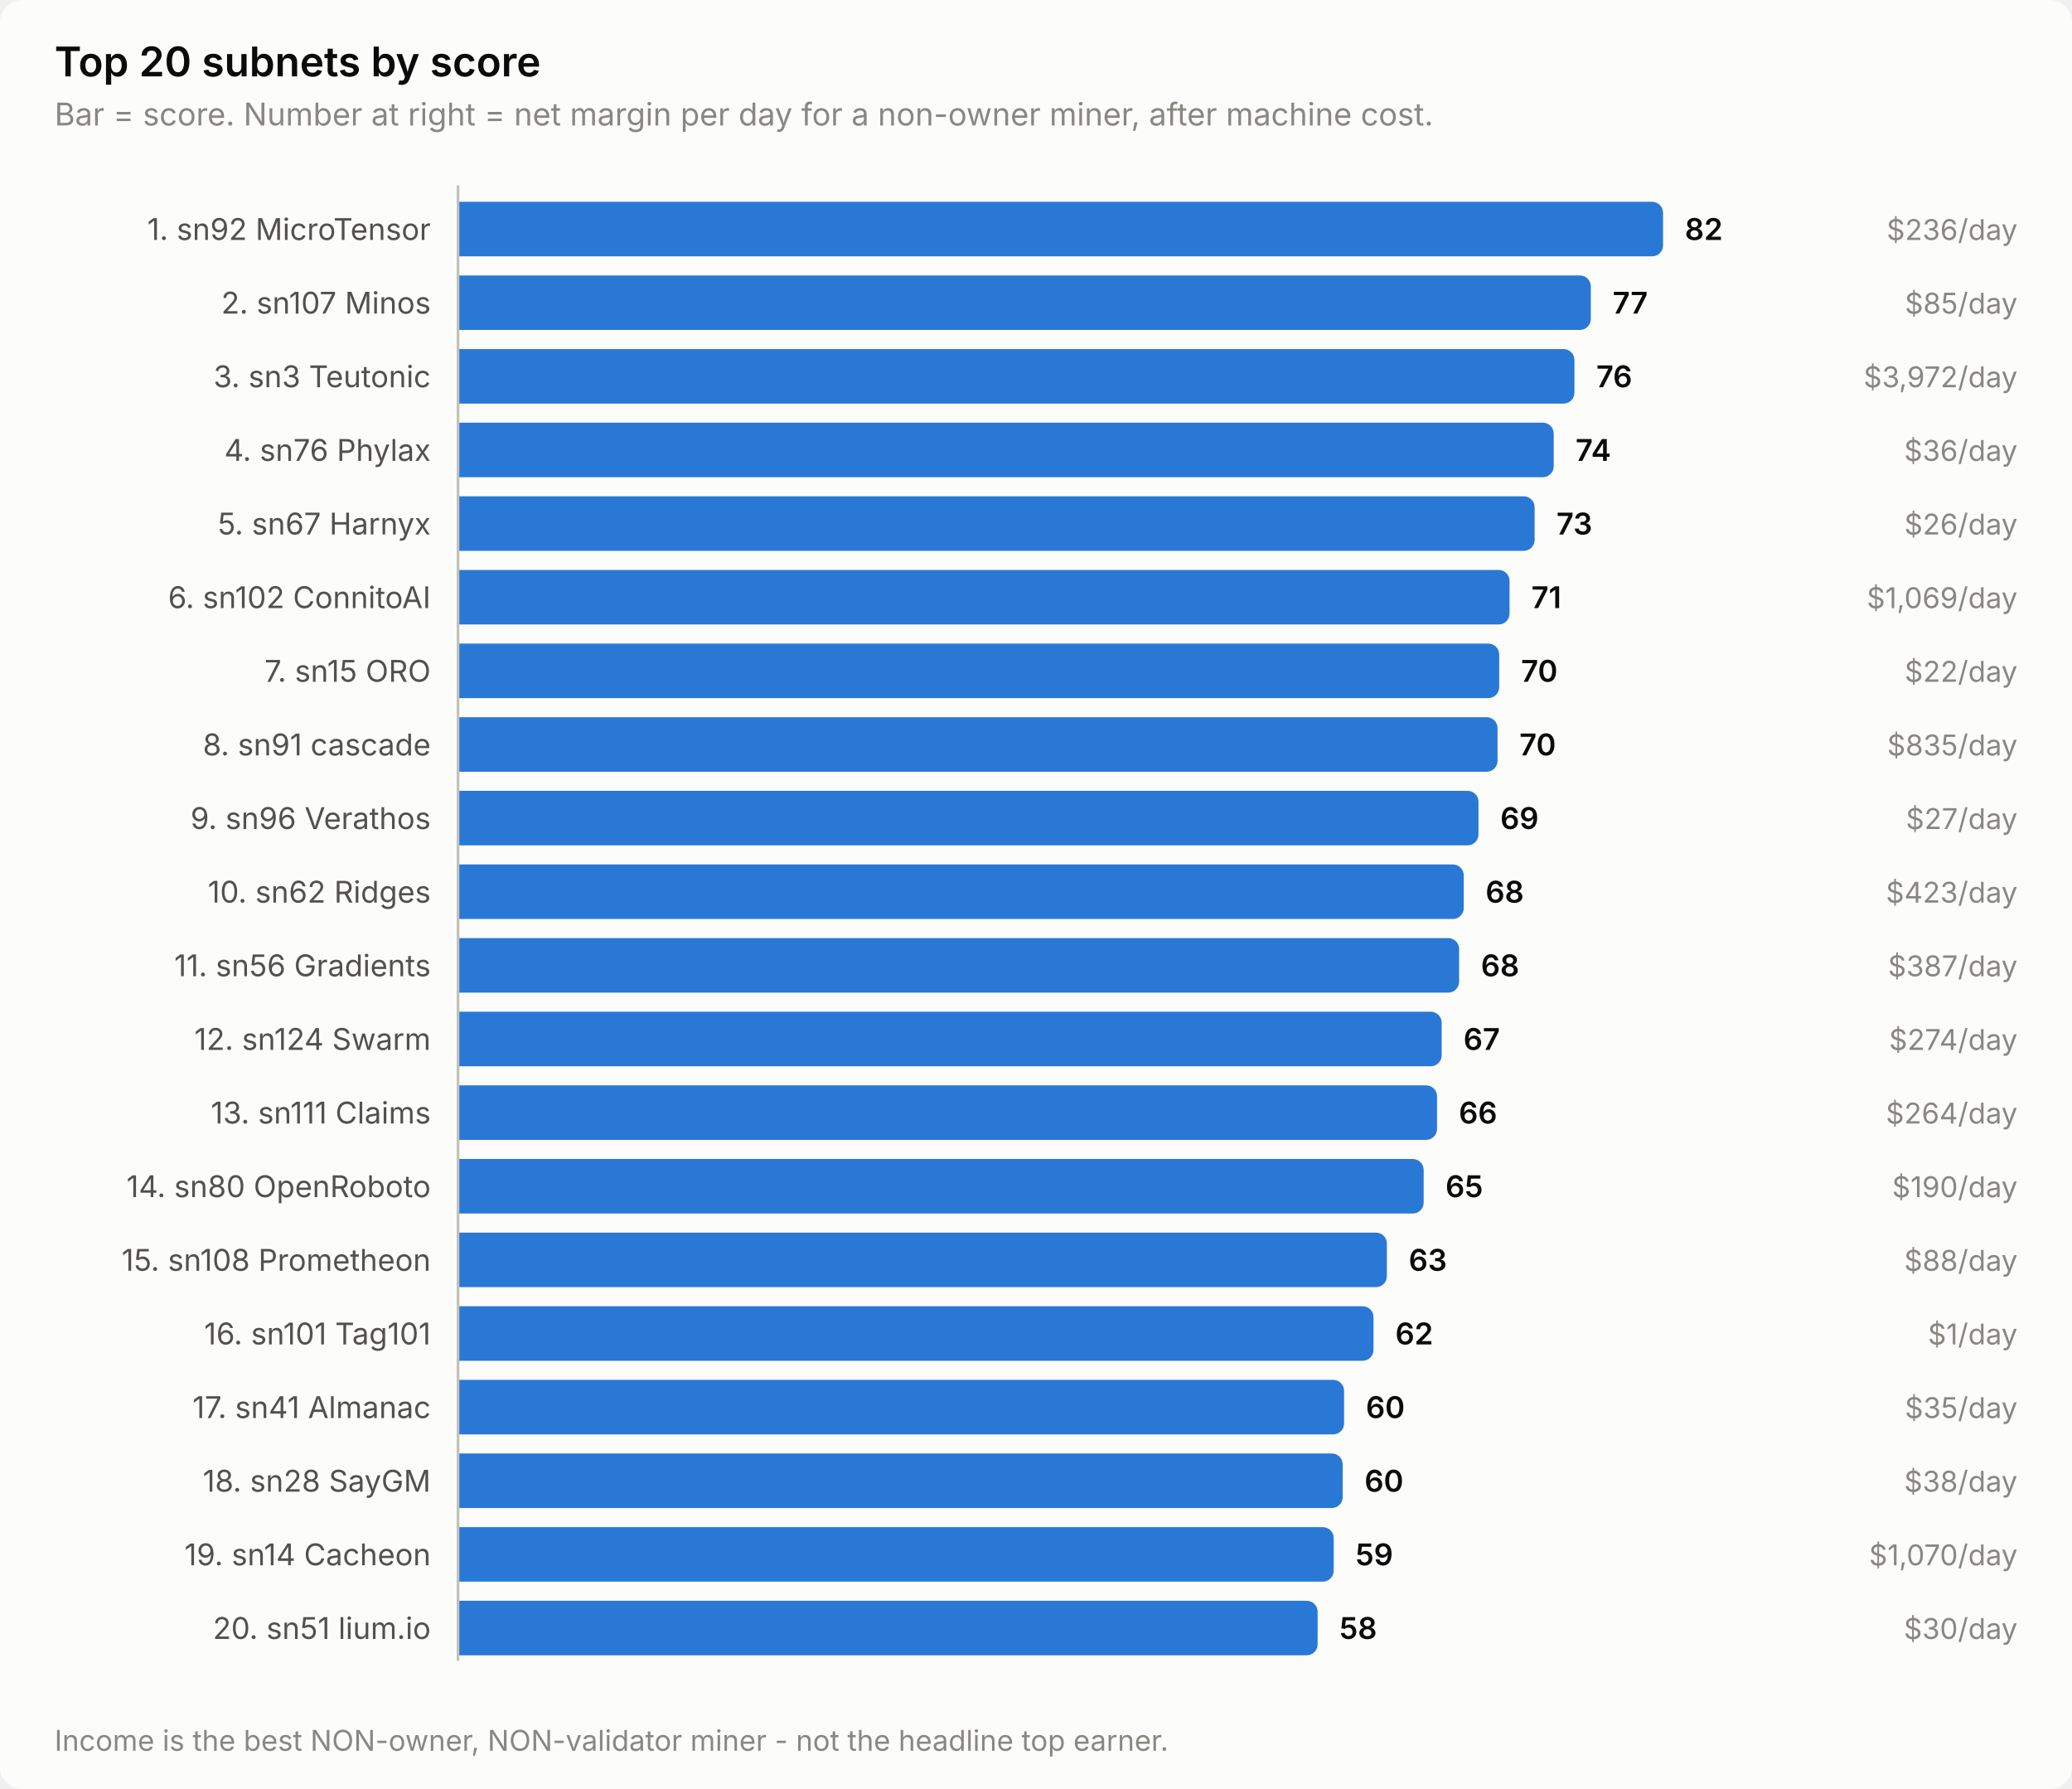
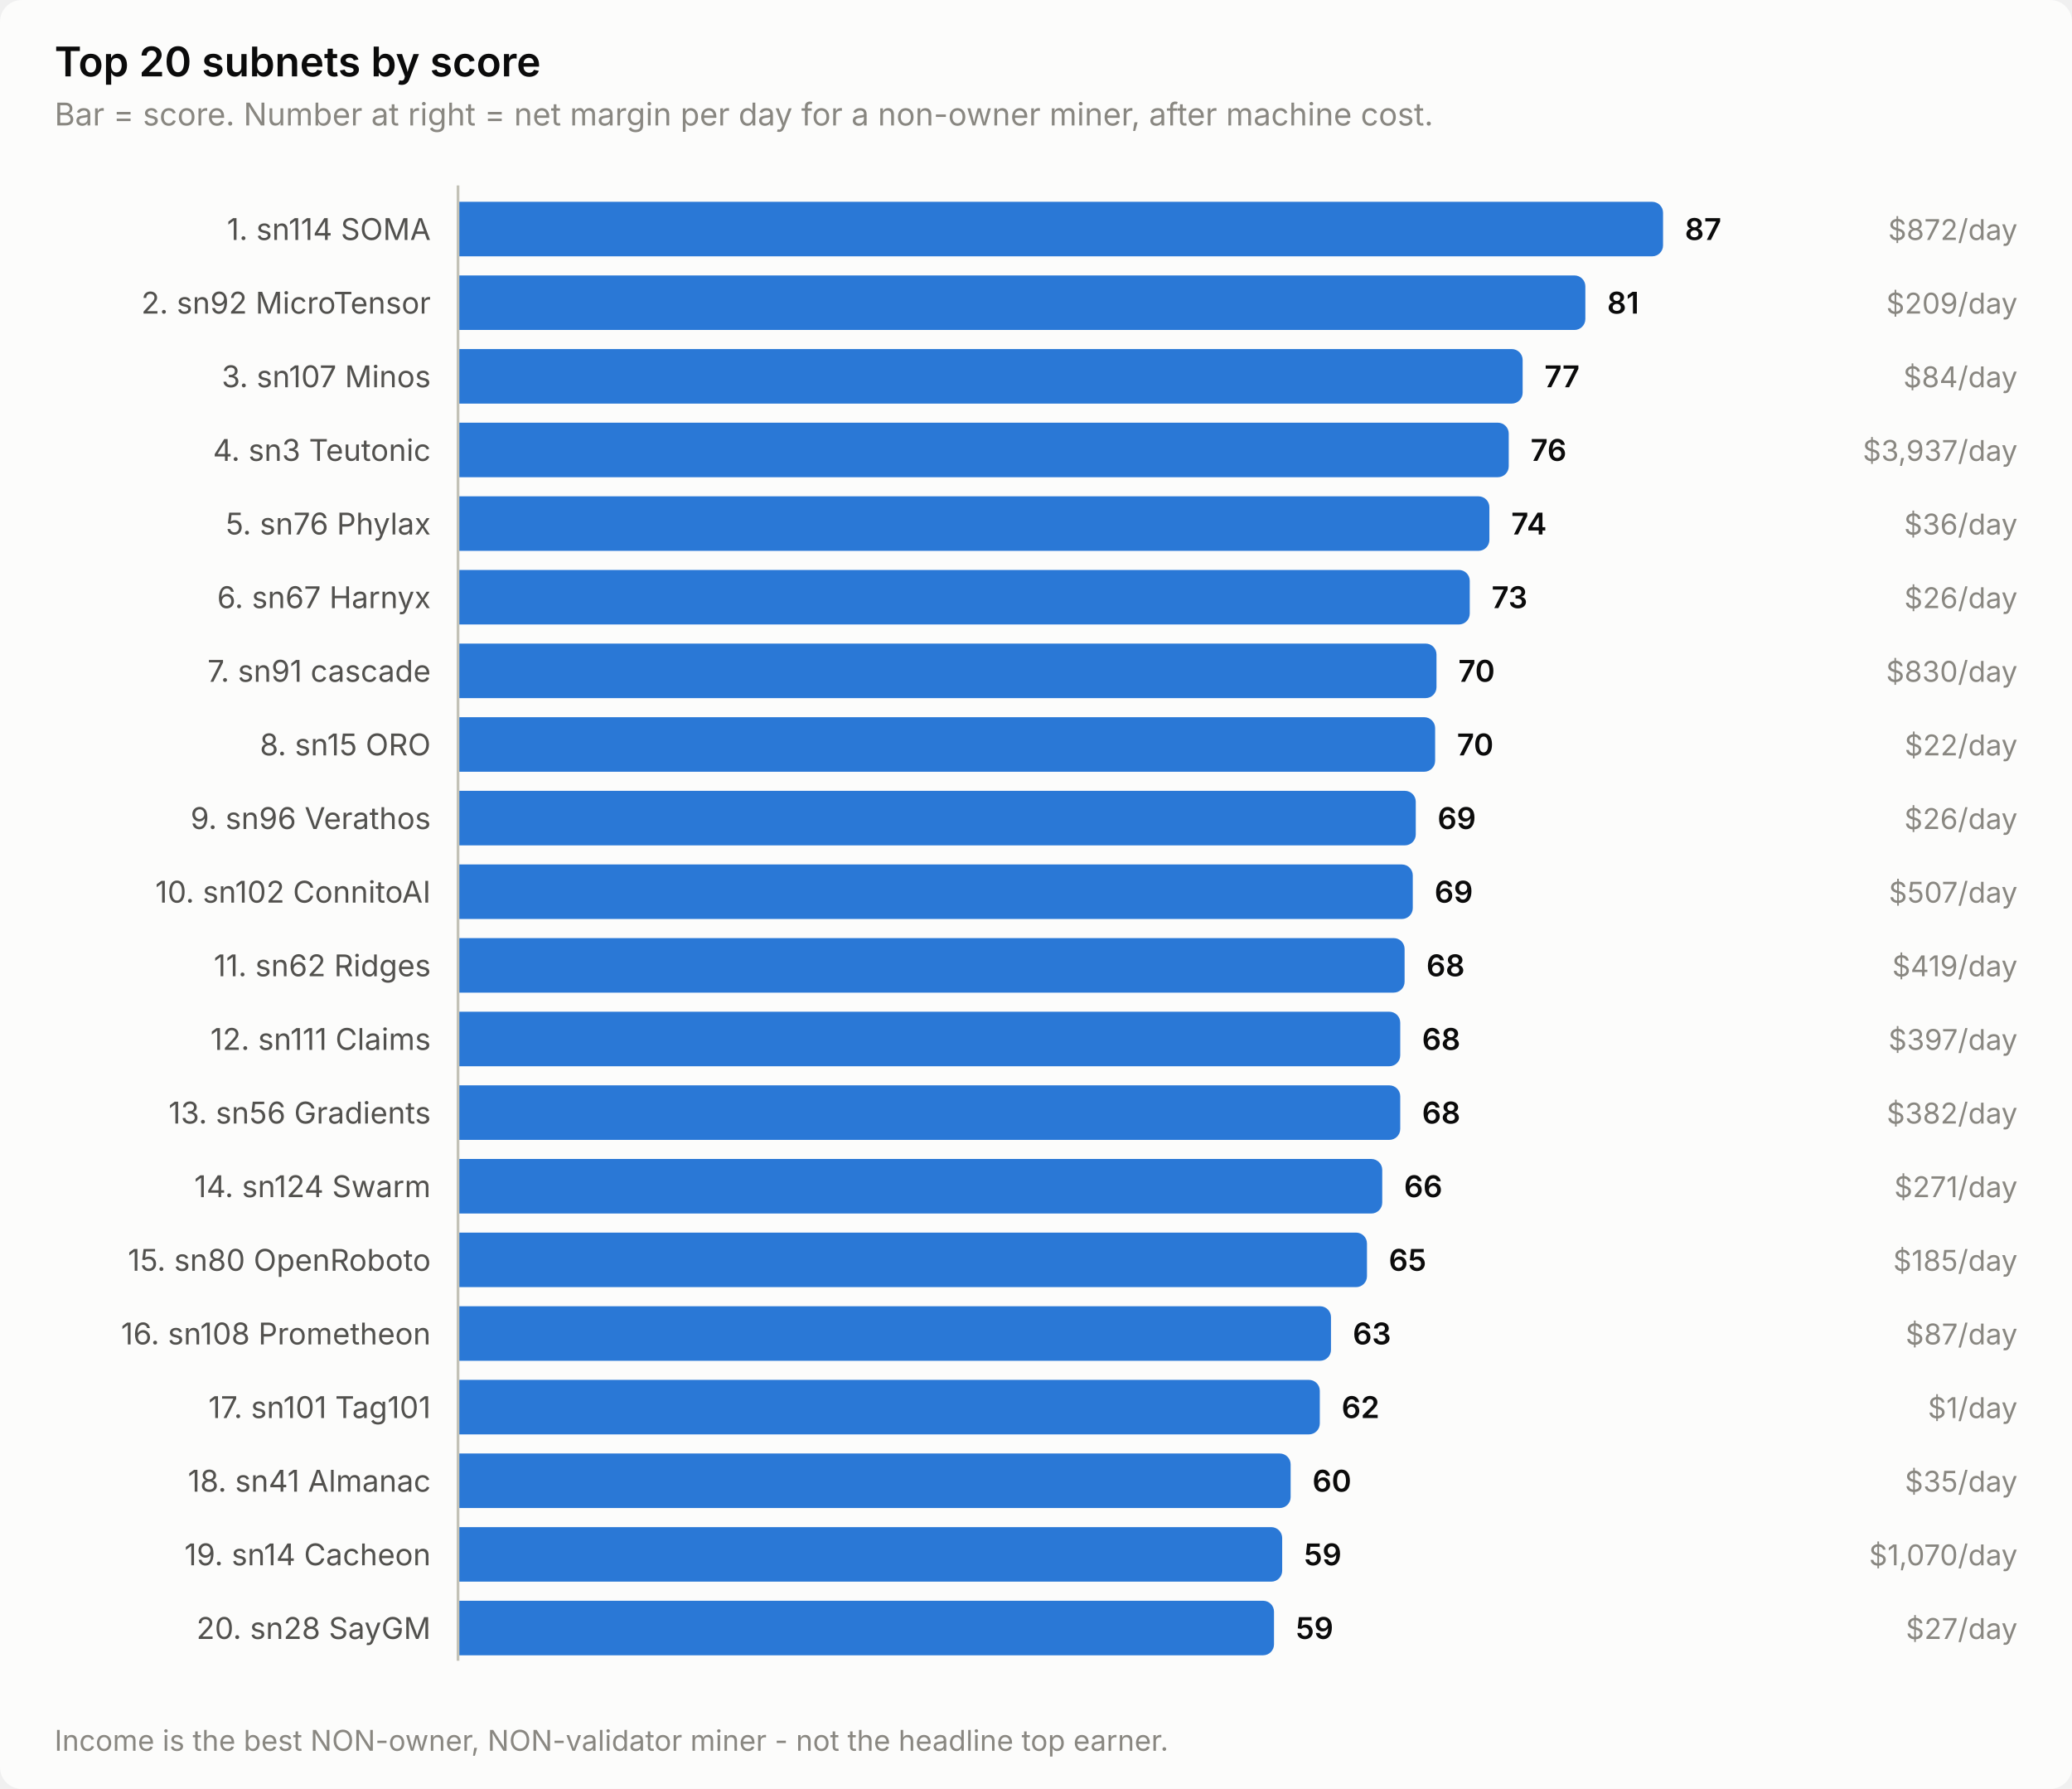
<svg xmlns="http://www.w3.org/2000/svg" width="760" height="656" viewBox="0 0 760 656" role="img" aria-label="Top 20 subnets by score">
  <style>
    text { font-family: system-ui, -apple-system, 'Segoe UI', sans-serif; }
    .t-title { font-size: 15px; font-weight: 600; }
    .t-sub { font-size: 11.5px; }
    .t-lab { font-size: 11px; }
    .t-val { font-size: 11px; font-weight: 600; font-variant-numeric: tabular-nums; }
    .t-tick { font-size: 10.5px; font-variant-numeric: tabular-nums; }

    .surface { fill: #fcfcfb; }
    .ink { fill: #0b0b0b; }
    .ink2 { fill: #52514e; }
    .muted { fill: #898781; }
    .grid { stroke: #e1e0d9; }
    .axis { stroke: #c3c2b7; }
    .accent { fill: #2a78d6; }
    .critical { fill: #d03b3b; }
    .deemph { fill: #d8d7d0; }

    @media (prefers-color-scheme: dark) {
      .surface { fill: #1a1a19; }
      .ink { fill: #ffffff; }
      .ink2 { fill: #c3c2b7; }
      .muted { fill: #898781; }
      .grid { stroke: #2c2c2a; }
      .axis { stroke: #383835; }
      .accent { fill: #3987e5; }
      .deemph { fill: #3a3a37; }
    }
</style>
  <rect class="surface" width="760" height="656" rx="8" />
  <text class="ink t-title" x="20" y="28">Top 20 subnets by score</text>
  <text class="muted t-sub" x="20" y="46">Bar = score. Number at right = net margin per day for a non-owner miner, after machine cost.</text>
-   <text class="ink2 t-lab" x="158" y="88" text-anchor="end">1. sn92 MicroTensor</text>
+   <text class="ink2 t-lab" x="158" y="88" text-anchor="end">1. sn114 SOMA</text>
  <path class="accent" d="M168.0,74.0 H606.0 a4.0,4.0 0 0 1 4.0,4.0 V90.0 a4.0,4.0 0 0 1 -4.0,4.0 H168.0 Z" />
-   <text class="ink t-val" x="618.0" y="88">82</text>
-   <text class="muted t-tick" x="740" y="88" text-anchor="end">$236/day</text>
-   <text class="ink2 t-lab" x="158" y="115" text-anchor="end">2. sn107 Minos</text>
-   <path class="accent" d="M168.0,101.0 H579.5 a4.0,4.0 0 0 1 4.0,4.0 V117.0 a4.0,4.0 0 0 1 -4.0,4.0 H168.0 Z" />
-   <text class="ink t-val" x="591.5" y="115">77</text>
-   <text class="muted t-tick" x="740" y="115" text-anchor="end">$85/day</text>
-   <text class="ink2 t-lab" x="158" y="142" text-anchor="end">3. sn3 Teutonic</text>
-   <path class="accent" d="M168.0,128.0 H573.5 a4.0,4.0 0 0 1 4.0,4.0 V144.0 a4.0,4.0 0 0 1 -4.0,4.0 H168.0 Z" />
-   <text class="ink t-val" x="585.5" y="142">76</text>
-   <text class="muted t-tick" x="740" y="142" text-anchor="end">$3,972/day</text>
-   <text class="ink2 t-lab" x="158" y="169" text-anchor="end">4. sn76 Phylax</text>
-   <path class="accent" d="M168.0,155.0 H565.9 a4.0,4.0 0 0 1 4.0,4.0 V171.0 a4.0,4.0 0 0 1 -4.0,4.0 H168.0 Z" />
-   <text class="ink t-val" x="577.9" y="169">74</text>
-   <text class="muted t-tick" x="740" y="169" text-anchor="end">$36/day</text>
-   <text class="ink2 t-lab" x="158" y="196" text-anchor="end">5. sn67 Harnyx</text>
-   <path class="accent" d="M168.0,182.0 H558.9 a4.0,4.0 0 0 1 4.0,4.0 V198.0 a4.0,4.0 0 0 1 -4.0,4.0 H168.0 Z" />
-   <text class="ink t-val" x="570.9" y="196">73</text>
-   <text class="muted t-tick" x="740" y="196" text-anchor="end">$26/day</text>
-   <text class="ink2 t-lab" x="158" y="223" text-anchor="end">6. sn102 ConnitoAI</text>
-   <path class="accent" d="M168.0,209.0 H549.7 a4.0,4.0 0 0 1 4.0,4.0 V225.0 a4.0,4.0 0 0 1 -4.0,4.0 H168.0 Z" />
-   <text class="ink t-val" x="561.7" y="223">71</text>
-   <text class="muted t-tick" x="740" y="223" text-anchor="end">$1,069/day</text>
-   <text class="ink2 t-lab" x="158" y="250" text-anchor="end">7. sn15 ORO</text>
-   <path class="accent" d="M168.0,236.0 H545.9 a4.0,4.0 0 0 1 4.0,4.0 V252.0 a4.0,4.0 0 0 1 -4.0,4.0 H168.0 Z" />
-   <text class="ink t-val" x="557.9" y="250">70</text>
-   <text class="muted t-tick" x="740" y="250" text-anchor="end">$22/day</text>
-   <text class="ink2 t-lab" x="158" y="277" text-anchor="end">8. sn91 cascade</text>
-   <path class="accent" d="M168.0,263.0 H545.3 a4.0,4.0 0 0 1 4.0,4.0 V279.0 a4.0,4.0 0 0 1 -4.0,4.0 H168.0 Z" />
-   <text class="ink t-val" x="557.3" y="277">70</text>
-   <text class="muted t-tick" x="740" y="277" text-anchor="end">$835/day</text>
+   <text class="ink t-val" x="618.0" y="88">87</text>
+   <text class="muted t-tick" x="740" y="88" text-anchor="end">$872/day</text>
+   <text class="ink2 t-lab" x="158" y="115" text-anchor="end">2. sn92 MicroTensor</text>
+   <path class="accent" d="M168.0,101.0 H577.5 a4.0,4.0 0 0 1 4.0,4.0 V117.0 a4.0,4.0 0 0 1 -4.0,4.0 H168.0 Z" />
+   <text class="ink t-val" x="589.5" y="115">81</text>
+   <text class="muted t-tick" x="740" y="115" text-anchor="end">$209/day</text>
+   <text class="ink2 t-lab" x="158" y="142" text-anchor="end">3. sn107 Minos</text>
+   <path class="accent" d="M168.0,128.0 H554.5 a4.0,4.0 0 0 1 4.0,4.0 V144.0 a4.0,4.0 0 0 1 -4.0,4.0 H168.0 Z" />
+   <text class="ink t-val" x="566.5" y="142">77</text>
+   <text class="muted t-tick" x="740" y="142" text-anchor="end">$84/day</text>
+   <text class="ink2 t-lab" x="158" y="169" text-anchor="end">4. sn3 Teutonic</text>
+   <path class="accent" d="M168.0,155.0 H549.4 a4.0,4.0 0 0 1 4.0,4.0 V171.0 a4.0,4.0 0 0 1 -4.0,4.0 H168.0 Z" />
+   <text class="ink t-val" x="561.4" y="169">76</text>
+   <text class="muted t-tick" x="740" y="169" text-anchor="end">$3,937/day</text>
+   <text class="ink2 t-lab" x="158" y="196" text-anchor="end">5. sn76 Phylax</text>
+   <path class="accent" d="M168.0,182.0 H542.3 a4.0,4.0 0 0 1 4.0,4.0 V198.0 a4.0,4.0 0 0 1 -4.0,4.0 H168.0 Z" />
+   <text class="ink t-val" x="554.3" y="196">74</text>
+   <text class="muted t-tick" x="740" y="196" text-anchor="end">$36/day</text>
+   <text class="ink2 t-lab" x="158" y="223" text-anchor="end">6. sn67 Harnyx</text>
+   <path class="accent" d="M168.0,209.0 H535.1 a4.0,4.0 0 0 1 4.0,4.0 V225.0 a4.0,4.0 0 0 1 -4.0,4.0 H168.0 Z" />
+   <text class="ink t-val" x="547.1" y="223">73</text>
+   <text class="muted t-tick" x="740" y="223" text-anchor="end">$26/day</text>
+   <text class="ink2 t-lab" x="158" y="250" text-anchor="end">7. sn91 cascade</text>
+   <path class="accent" d="M168.0,236.0 H522.9 a4.0,4.0 0 0 1 4.0,4.0 V252.0 a4.0,4.0 0 0 1 -4.0,4.0 H168.0 Z" />
+   <text class="ink t-val" x="534.9" y="250">70</text>
+   <text class="muted t-tick" x="740" y="250" text-anchor="end">$830/day</text>
+   <text class="ink2 t-lab" x="158" y="277" text-anchor="end">8. sn15 ORO</text>
+   <path class="accent" d="M168.0,263.0 H522.4 a4.0,4.0 0 0 1 4.0,4.0 V279.0 a4.0,4.0 0 0 1 -4.0,4.0 H168.0 Z" />
+   <text class="ink t-val" x="534.4" y="277">70</text>
+   <text class="muted t-tick" x="740" y="277" text-anchor="end">$22/day</text>
  <text class="ink2 t-lab" x="158" y="304" text-anchor="end">9. sn96 Verathos</text>
-   <path class="accent" d="M168.0,290.0 H538.3 a4.0,4.0 0 0 1 4.0,4.0 V306.0 a4.0,4.0 0 0 1 -4.0,4.0 H168.0 Z" />
-   <text class="ink t-val" x="550.3" y="304">69</text>
-   <text class="muted t-tick" x="740" y="304" text-anchor="end">$27/day</text>
-   <text class="ink2 t-lab" x="158" y="331" text-anchor="end">10. sn62 Ridges</text>
-   <path class="accent" d="M168.0,317.0 H532.9 a4.0,4.0 0 0 1 4.0,4.0 V333.0 a4.0,4.0 0 0 1 -4.0,4.0 H168.0 Z" />
-   <text class="ink t-val" x="544.9" y="331">68</text>
-   <text class="muted t-tick" x="740" y="331" text-anchor="end">$423/day</text>
-   <text class="ink2 t-lab" x="158" y="358" text-anchor="end">11. sn56 Gradients</text>
-   <path class="accent" d="M168.0,344.0 H531.2 a4.0,4.0 0 0 1 4.0,4.0 V360.0 a4.0,4.0 0 0 1 -4.0,4.0 H168.0 Z" />
-   <text class="ink t-val" x="543.2" y="358">68</text>
-   <text class="muted t-tick" x="740" y="358" text-anchor="end">$387/day</text>
-   <text class="ink2 t-lab" x="158" y="385" text-anchor="end">12. sn124 Swarm</text>
-   <path class="accent" d="M168.0,371.0 H524.8 a4.0,4.0 0 0 1 4.0,4.0 V387.0 a4.0,4.0 0 0 1 -4.0,4.0 H168.0 Z" />
-   <text class="ink t-val" x="536.8" y="385">67</text>
-   <text class="muted t-tick" x="740" y="385" text-anchor="end">$274/day</text>
-   <text class="ink2 t-lab" x="158" y="412" text-anchor="end">13. sn111 Claims</text>
-   <path class="accent" d="M168.0,398.0 H523.1 a4.0,4.0 0 0 1 4.0,4.0 V414.0 a4.0,4.0 0 0 1 -4.0,4.0 H168.0 Z" />
-   <text class="ink t-val" x="535.1" y="412">66</text>
-   <text class="muted t-tick" x="740" y="412" text-anchor="end">$264/day</text>
-   <text class="ink2 t-lab" x="158" y="439" text-anchor="end">14. sn80 OpenRoboto</text>
-   <path class="accent" d="M168.0,425.0 H518.2 a4.0,4.0 0 0 1 4.0,4.0 V441.0 a4.0,4.0 0 0 1 -4.0,4.0 H168.0 Z" />
-   <text class="ink t-val" x="530.2" y="439">65</text>
-   <text class="muted t-tick" x="740" y="439" text-anchor="end">$190/day</text>
-   <text class="ink2 t-lab" x="158" y="466" text-anchor="end">15. sn108 Prometheon</text>
-   <path class="accent" d="M168.0,452.0 H504.7 a4.0,4.0 0 0 1 4.0,4.0 V468.0 a4.0,4.0 0 0 1 -4.0,4.0 H168.0 Z" />
-   <text class="ink t-val" x="516.7" y="466">63</text>
-   <text class="muted t-tick" x="740" y="466" text-anchor="end">$88/day</text>
-   <text class="ink2 t-lab" x="158" y="493" text-anchor="end">16. sn101 Tag101</text>
-   <path class="accent" d="M168.0,479.0 H499.8 a4.0,4.0 0 0 1 4.0,4.0 V495.0 a4.0,4.0 0 0 1 -4.0,4.0 H168.0 Z" />
-   <text class="ink t-val" x="511.8" y="493">62</text>
-   <text class="muted t-tick" x="740" y="493" text-anchor="end">$1/day</text>
-   <text class="ink2 t-lab" x="158" y="520" text-anchor="end">17. sn41 Almanac</text>
-   <path class="accent" d="M168.0,506.0 H489.0 a4.0,4.0 0 0 1 4.0,4.0 V522.0 a4.0,4.0 0 0 1 -4.0,4.0 H168.0 Z" />
-   <text class="ink t-val" x="501.0" y="520">60</text>
-   <text class="muted t-tick" x="740" y="520" text-anchor="end">$35/day</text>
-   <text class="ink2 t-lab" x="158" y="547" text-anchor="end">18. sn28 SayGM</text>
-   <path class="accent" d="M168.0,533.0 H488.5 a4.0,4.0 0 0 1 4.0,4.0 V549.0 a4.0,4.0 0 0 1 -4.0,4.0 H168.0 Z" />
-   <text class="ink t-val" x="500.5" y="547">60</text>
-   <text class="muted t-tick" x="740" y="547" text-anchor="end">$38/day</text>
+   <path class="accent" d="M168.0,290.0 H515.3 a4.0,4.0 0 0 1 4.0,4.0 V306.0 a4.0,4.0 0 0 1 -4.0,4.0 H168.0 Z" />
+   <text class="ink t-val" x="527.3" y="304">69</text>
+   <text class="muted t-tick" x="740" y="304" text-anchor="end">$26/day</text>
+   <text class="ink2 t-lab" x="158" y="331" text-anchor="end">10. sn102 ConnitoAI</text>
+   <path class="accent" d="M168.0,317.0 H514.2 a4.0,4.0 0 0 1 4.0,4.0 V333.0 a4.0,4.0 0 0 1 -4.0,4.0 H168.0 Z" />
+   <text class="ink t-val" x="526.2" y="331">69</text>
+   <text class="muted t-tick" x="740" y="331" text-anchor="end">$507/day</text>
+   <text class="ink2 t-lab" x="158" y="358" text-anchor="end">11. sn62 Ridges</text>
+   <path class="accent" d="M168.0,344.0 H511.2 a4.0,4.0 0 0 1 4.0,4.0 V360.0 a4.0,4.0 0 0 1 -4.0,4.0 H168.0 Z" />
+   <text class="ink t-val" x="523.2" y="358">68</text>
+   <text class="muted t-tick" x="740" y="358" text-anchor="end">$419/day</text>
+   <text class="ink2 t-lab" x="158" y="385" text-anchor="end">12. sn111 Claims</text>
+   <path class="accent" d="M168.0,371.0 H509.6 a4.0,4.0 0 0 1 4.0,4.0 V387.0 a4.0,4.0 0 0 1 -4.0,4.0 H168.0 Z" />
+   <text class="ink t-val" x="521.6" y="385">68</text>
+   <text class="muted t-tick" x="740" y="385" text-anchor="end">$397/day</text>
+   <text class="ink2 t-lab" x="158" y="412" text-anchor="end">13. sn56 Gradients</text>
+   <path class="accent" d="M168.0,398.0 H509.6 a4.0,4.0 0 0 1 4.0,4.0 V414.0 a4.0,4.0 0 0 1 -4.0,4.0 H168.0 Z" />
+   <text class="ink t-val" x="521.6" y="412">68</text>
+   <text class="muted t-tick" x="740" y="412" text-anchor="end">$382/day</text>
+   <text class="ink2 t-lab" x="158" y="439" text-anchor="end">14. sn124 Swarm</text>
+   <path class="accent" d="M168.0,425.0 H503.0 a4.0,4.0 0 0 1 4.0,4.0 V441.0 a4.0,4.0 0 0 1 -4.0,4.0 H168.0 Z" />
+   <text class="ink t-val" x="515.0" y="439">66</text>
+   <text class="muted t-tick" x="740" y="439" text-anchor="end">$271/day</text>
+   <text class="ink2 t-lab" x="158" y="466" text-anchor="end">15. sn80 OpenRoboto</text>
+   <path class="accent" d="M168.0,452.0 H497.4 a4.0,4.0 0 0 1 4.0,4.0 V468.0 a4.0,4.0 0 0 1 -4.0,4.0 H168.0 Z" />
+   <text class="ink t-val" x="509.4" y="466">65</text>
+   <text class="muted t-tick" x="740" y="466" text-anchor="end">$185/day</text>
+   <text class="ink2 t-lab" x="158" y="493" text-anchor="end">16. sn108 Prometheon</text>
+   <path class="accent" d="M168.0,479.0 H484.2 a4.0,4.0 0 0 1 4.0,4.0 V495.0 a4.0,4.0 0 0 1 -4.0,4.0 H168.0 Z" />
+   <text class="ink t-val" x="496.2" y="493">63</text>
+   <text class="muted t-tick" x="740" y="493" text-anchor="end">$87/day</text>
+   <text class="ink2 t-lab" x="158" y="520" text-anchor="end">17. sn101 Tag101</text>
+   <path class="accent" d="M168.0,506.0 H480.1 a4.0,4.0 0 0 1 4.0,4.0 V522.0 a4.0,4.0 0 0 1 -4.0,4.0 H168.0 Z" />
+   <text class="ink t-val" x="492.1" y="520">62</text>
+   <text class="muted t-tick" x="740" y="520" text-anchor="end">$1/day</text>
+   <text class="ink2 t-lab" x="158" y="547" text-anchor="end">18. sn41 Almanac</text>
+   <path class="accent" d="M168.0,533.0 H469.4 a4.0,4.0 0 0 1 4.0,4.0 V549.0 a4.0,4.0 0 0 1 -4.0,4.0 H168.0 Z" />
+   <text class="ink t-val" x="481.4" y="547">60</text>
+   <text class="muted t-tick" x="740" y="547" text-anchor="end">$35/day</text>
  <text class="ink2 t-lab" x="158" y="574" text-anchor="end">19. sn14 Cacheon</text>
-   <path class="accent" d="M168.0,560.0 H485.2 a4.0,4.0 0 0 1 4.0,4.0 V576.0 a4.0,4.0 0 0 1 -4.0,4.0 H168.0 Z" />
-   <text class="ink t-val" x="497.2" y="574">59</text>
+   <path class="accent" d="M168.0,560.0 H466.3 a4.0,4.0 0 0 1 4.0,4.0 V576.0 a4.0,4.0 0 0 1 -4.0,4.0 H168.0 Z" />
+   <text class="ink t-val" x="478.3" y="574">59</text>
  <text class="muted t-tick" x="740" y="574" text-anchor="end">$1,070/day</text>
-   <text class="ink2 t-lab" x="158" y="601" text-anchor="end">20. sn51 lium.io</text>
-   <path class="accent" d="M168.0,587.0 H479.3 a4.0,4.0 0 0 1 4.0,4.0 V603.0 a4.0,4.0 0 0 1 -4.0,4.0 H168.0 Z" />
-   <text class="ink t-val" x="491.3" y="601">58</text>
-   <text class="muted t-tick" x="740" y="601" text-anchor="end">$30/day</text>
+   <text class="ink2 t-lab" x="158" y="601" text-anchor="end">20. sn28 SayGM</text>
+   <path class="accent" d="M168.0,587.0 H463.3 a4.0,4.0 0 0 1 4.0,4.0 V603.0 a4.0,4.0 0 0 1 -4.0,4.0 H168.0 Z" />
+   <text class="ink t-val" x="475.3" y="601">59</text>
+   <text class="muted t-tick" x="740" y="601" text-anchor="end">$27/day</text>
  <line class="axis" x1="168" y1="68" x2="168" y2="609" stroke-width="1" />
  <text class="muted t-tick" x="20" y="642">Income is the best NON-owner, NON-validator miner - not the headline top earner.</text>
</svg>
